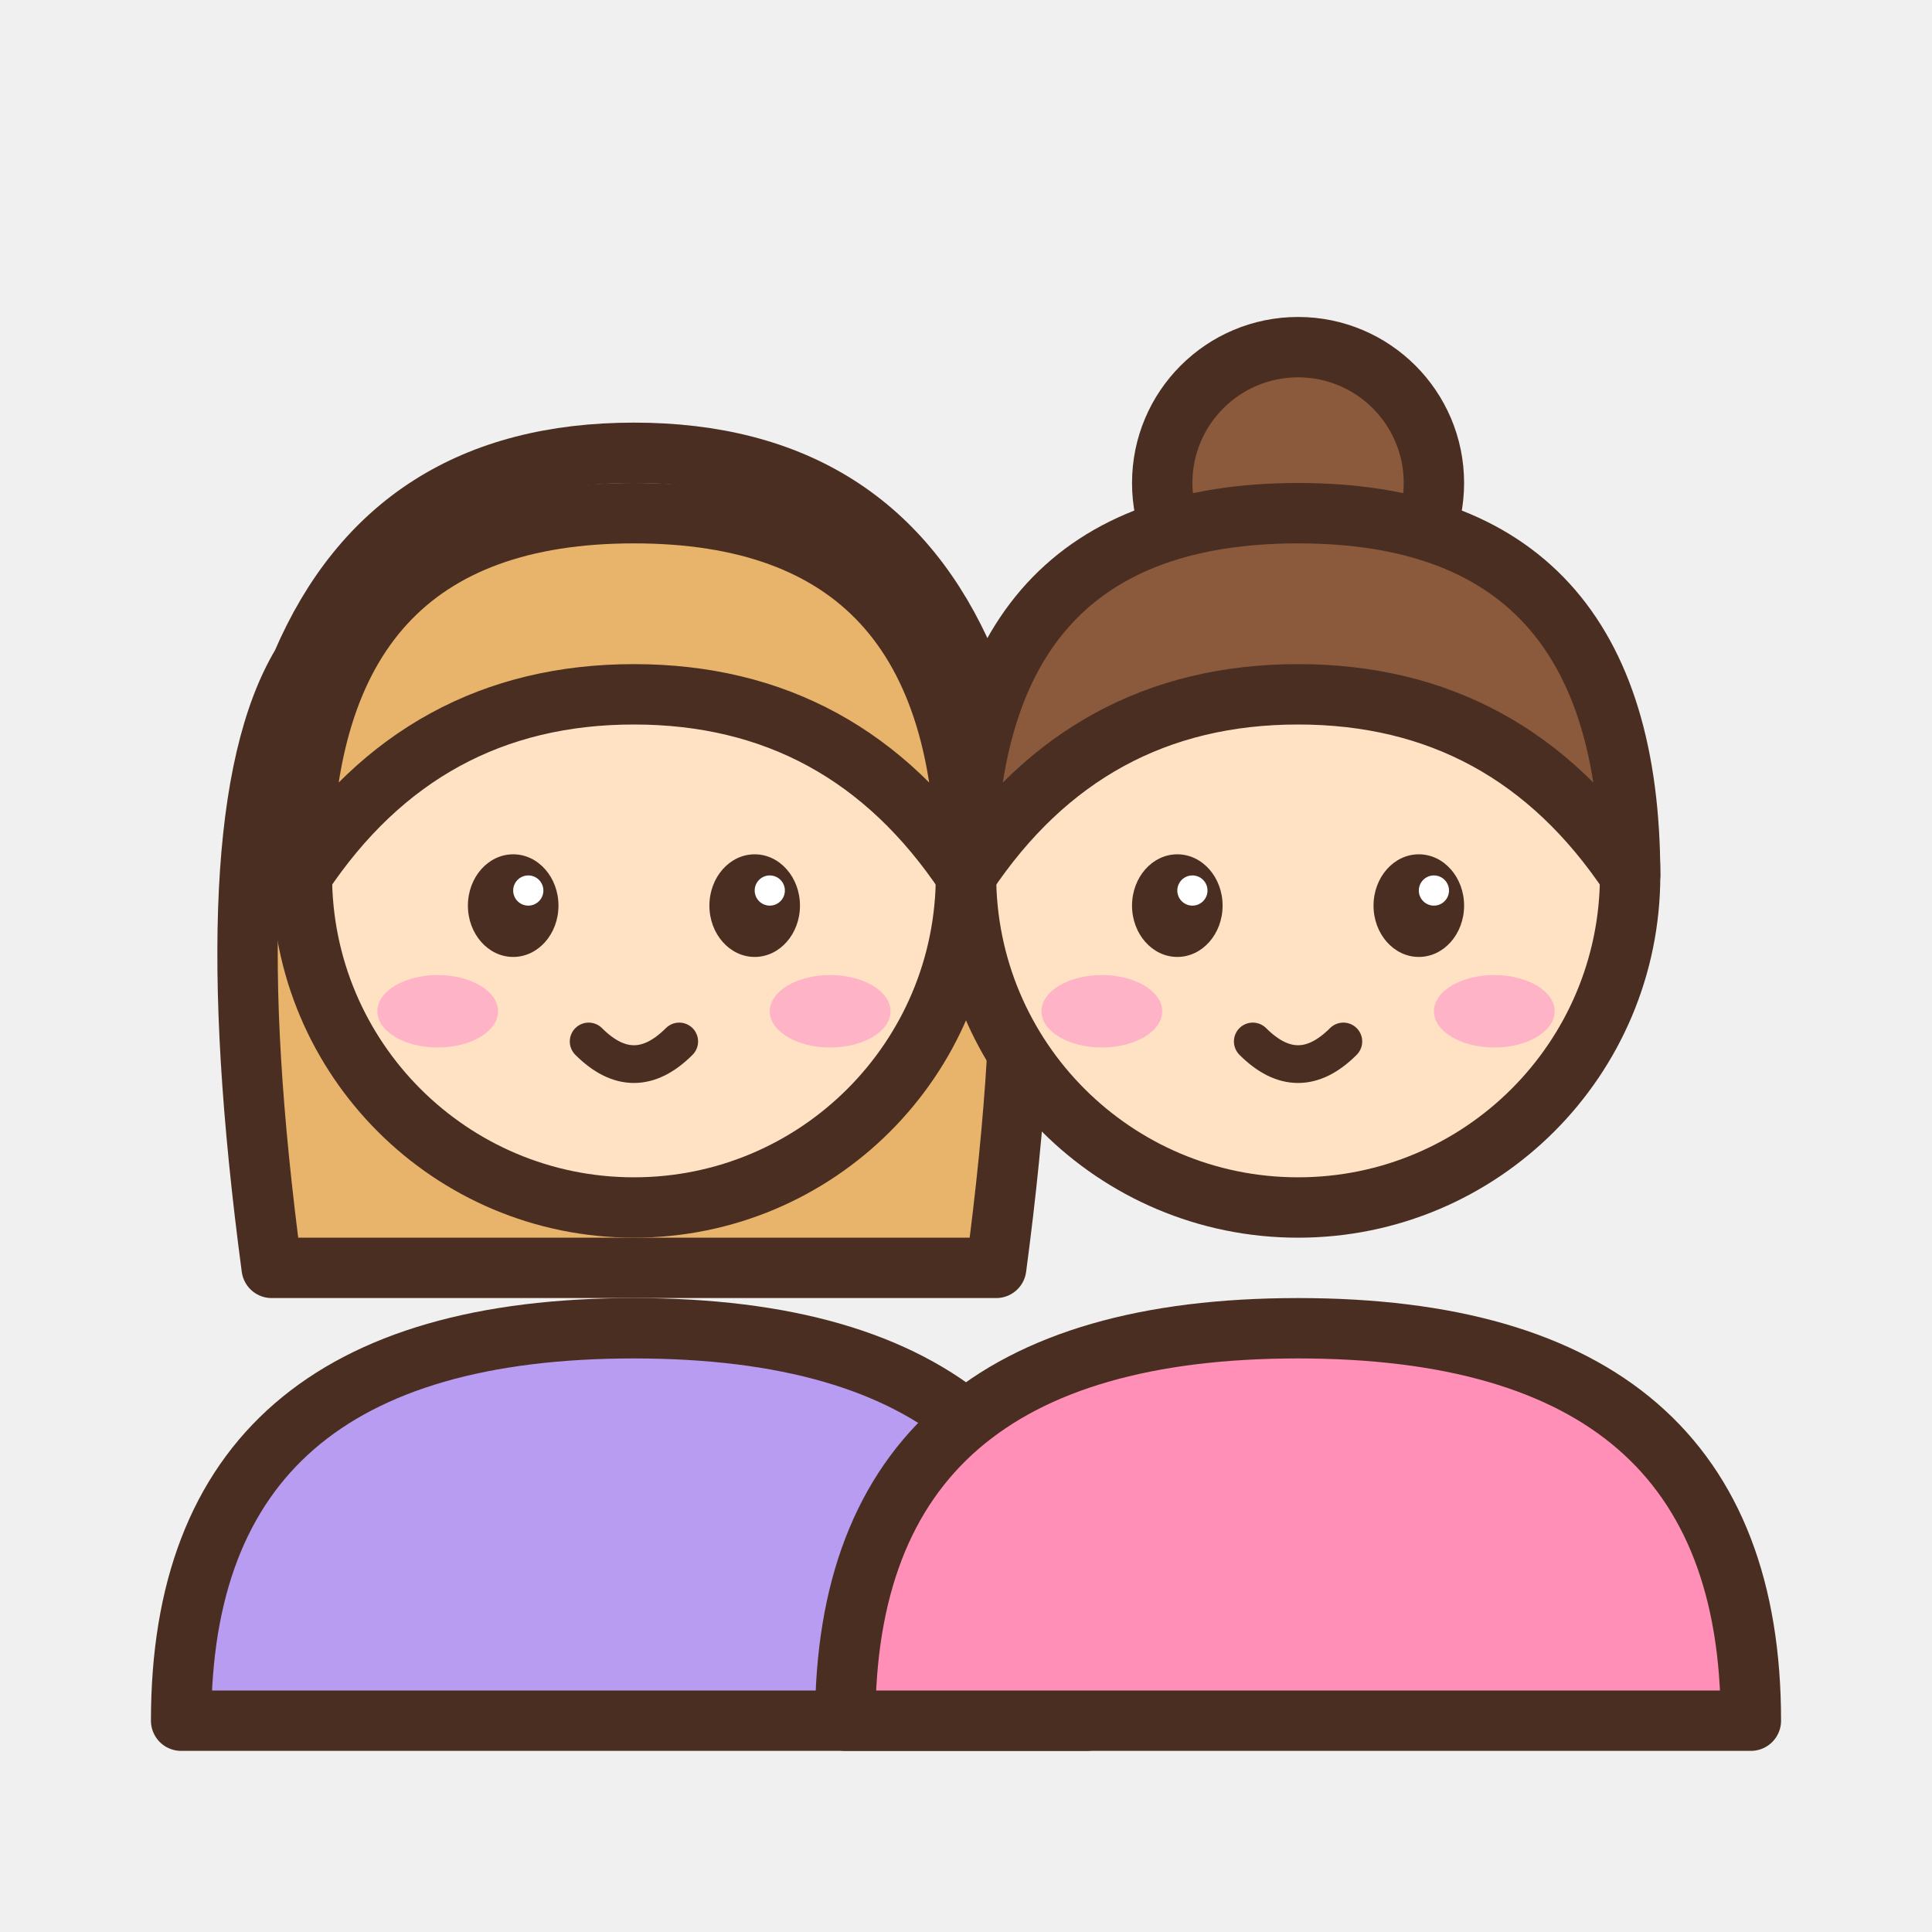
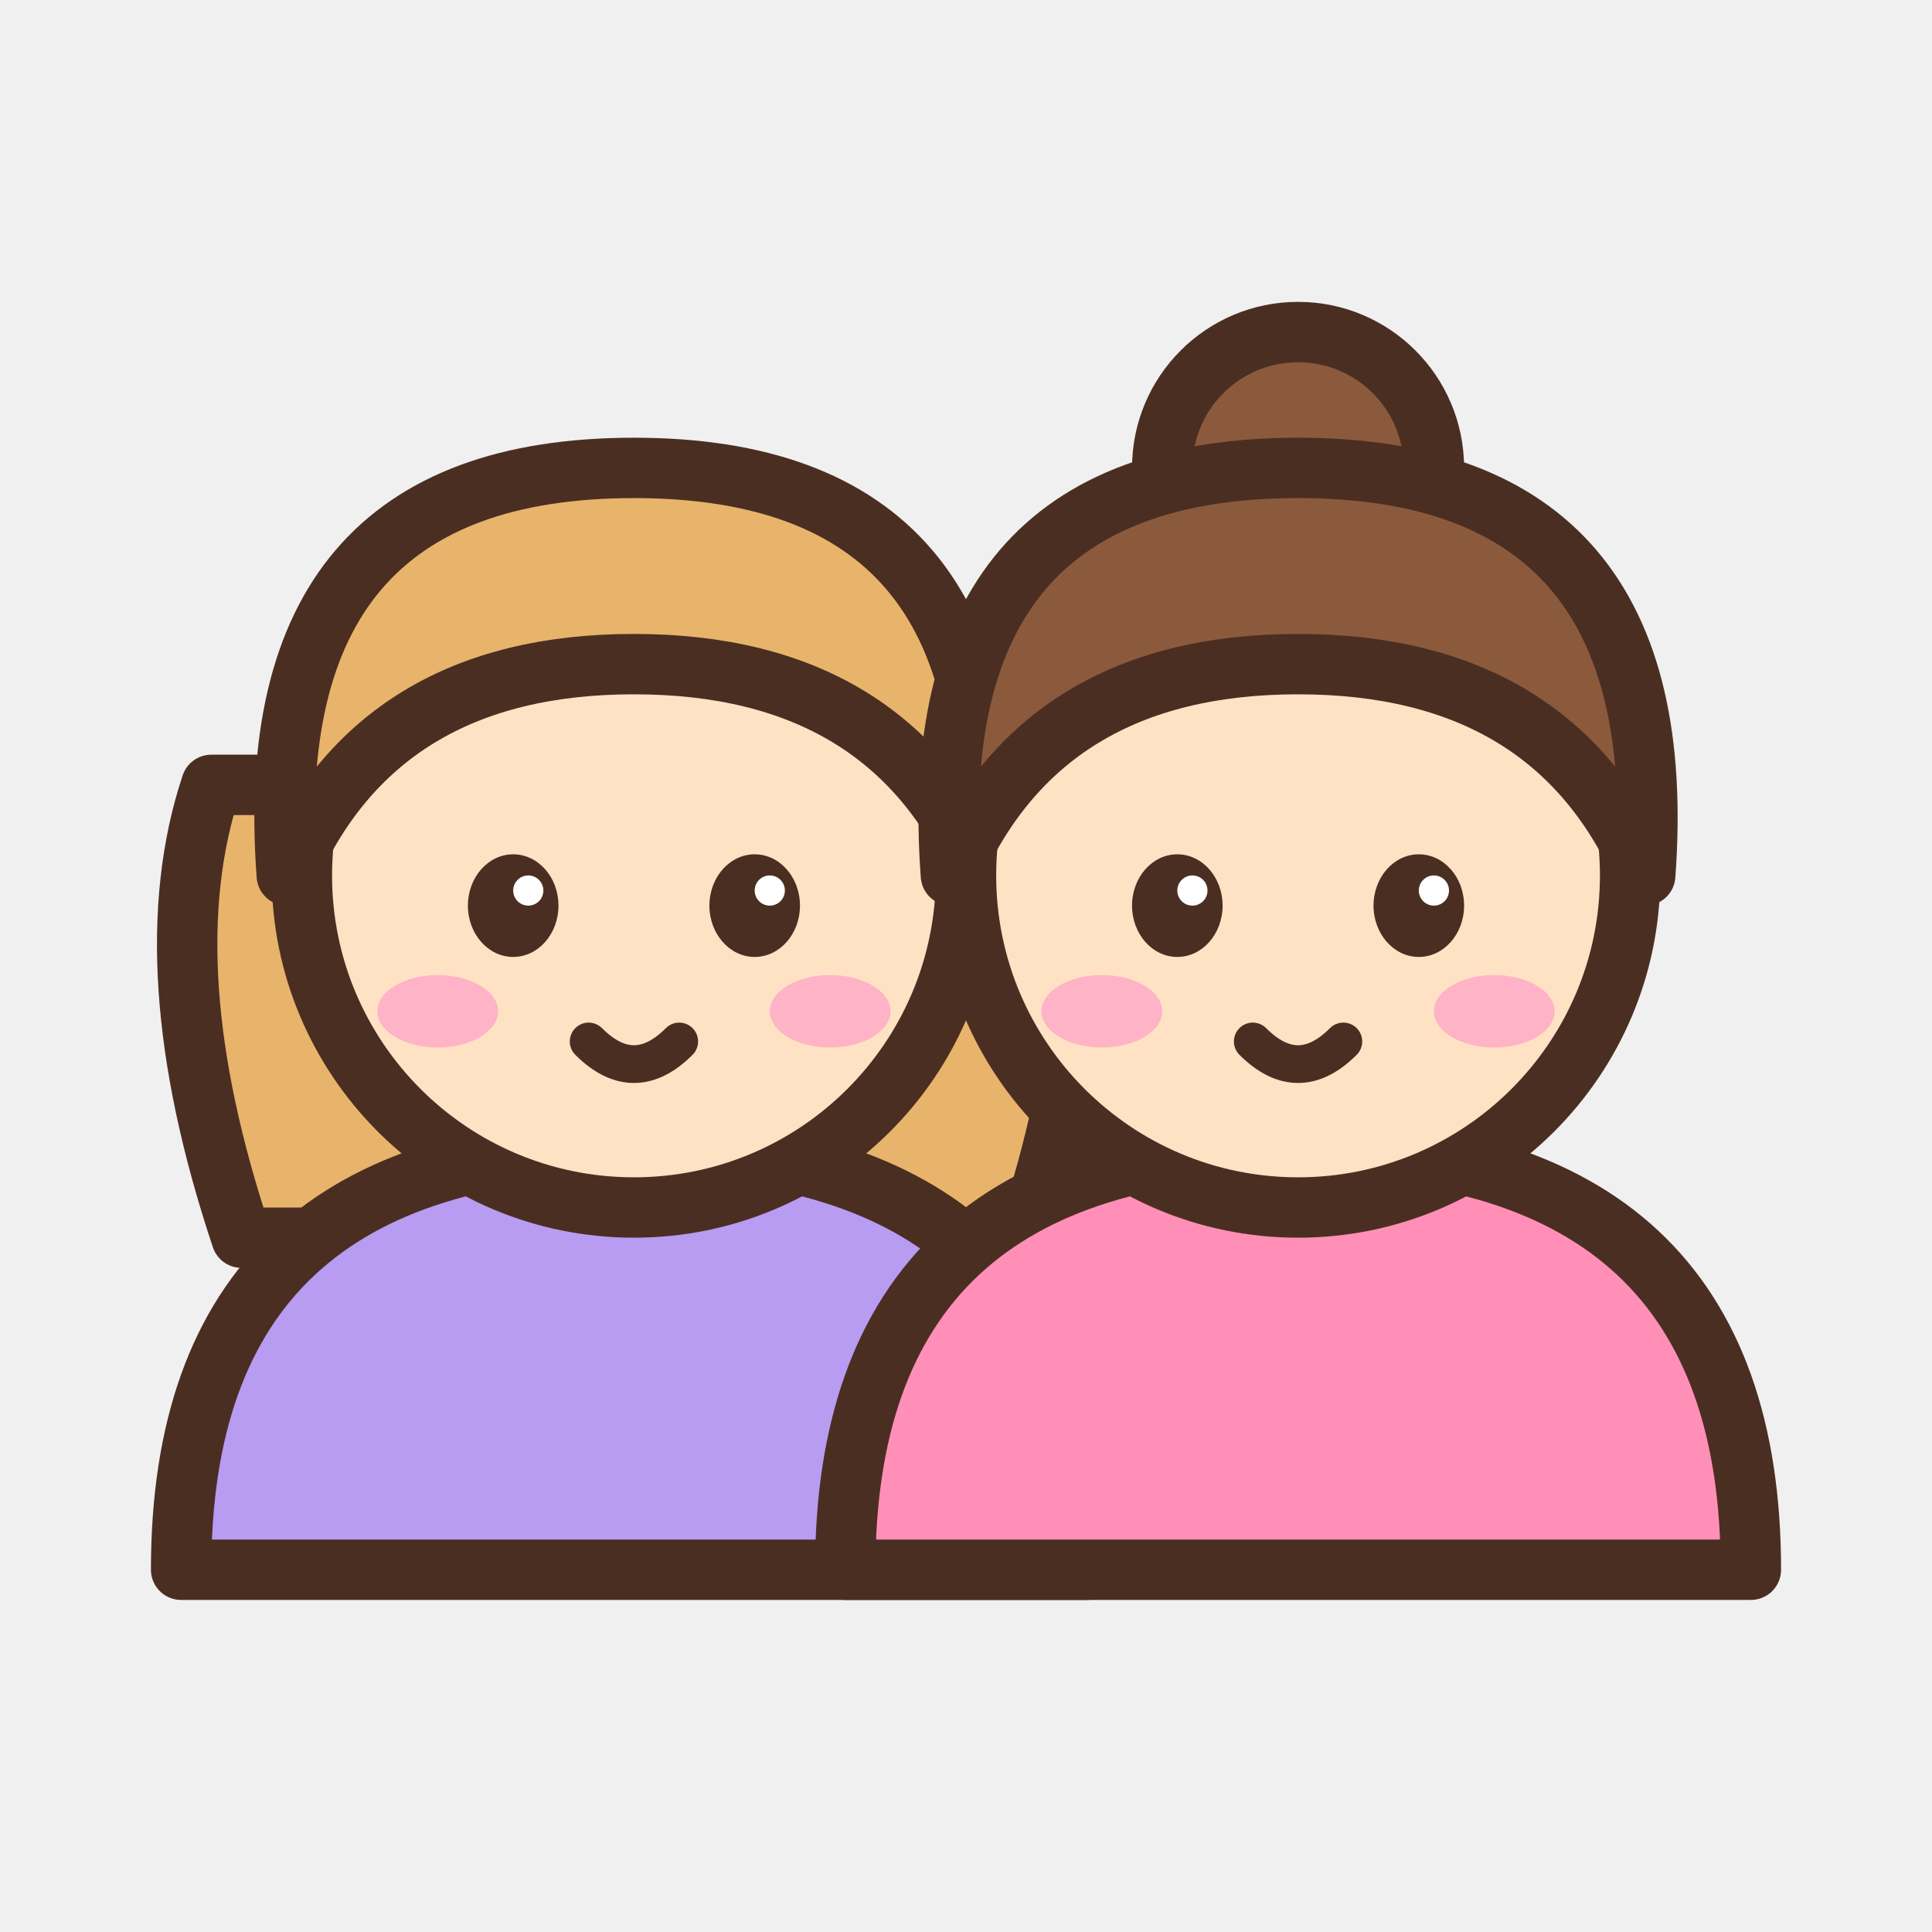
<svg xmlns="http://www.w3.org/2000/svg" viewBox="0 0 128 128">
  <g stroke="#4b2e22" stroke-width="4" stroke-linejoin="round" stroke-linecap="round">
-     <path d="M18.0 84.0q-4-30 2-40 6-14 22-14 16 0 22 14 6 10 2 40Z" fill="#e8b46b" />
-     <path d="M12.0 114.0q0-26 30-26t30 26Z" fill="#b79cf2" />
-     <circle cx="42" cy="58" r="22.0" fill="#ffe2c4" />
-     <path d="M20.0 58q0-24 22-24 22 0 22 24-8-12-22-12-14 0-22 12Z" fill="#e8b46b" />
-     <ellipse cx="34.0" cy="60.0" rx="3.0" ry="3.4" fill="#4b2e22" stroke="none" />
-     <circle cx="35.0" cy="59.0" r="1.0" fill="#fff" stroke="none" />
-     <ellipse cx="50.0" cy="60.0" rx="3.0" ry="3.4" fill="#4b2e22" stroke="none" />
-     <circle cx="51.0" cy="59.0" r="1.0" fill="#fff" stroke="none" />
-     <ellipse cx="29.0" cy="67.0" rx="4.0" ry="2.4" fill="#ffb3c6" stroke="none" />
-     <ellipse cx="55.0" cy="67.0" rx="4.0" ry="2.4" fill="#ffb3c6" stroke="none" />
-     <path d="M39.0 69.0q3.0 3.0 6.0 0" fill="none" stroke-width="2.5" />
-     <path d="M56.0 114.0q0-26 30-26t30 26Z" fill="#ff8fb7" />
-     <circle cx="86" cy="58" r="22.0" fill="#ffe2c4" />
-     <circle cx="86" cy="32.0" r="9.0" fill="#8b5a3c" />
-     <path d="M64.0 58q0-24 22-24 22 0 22 24-8-12-22-12-14 0-22 12Z" fill="#8b5a3c" />
-     <ellipse cx="78.0" cy="60.0" rx="3.0" ry="3.4" fill="#4b2e22" stroke="none" />
-     <circle cx="79.0" cy="59.0" r="1.0" fill="#fff" stroke="none" />
-     <ellipse cx="94.0" cy="60.0" rx="3.0" ry="3.4" fill="#4b2e22" stroke="none" />
-     <circle cx="95.0" cy="59.0" r="1.0" fill="#fff" stroke="none" />
-     <ellipse cx="73.0" cy="67.0" rx="4.0" ry="2.4" fill="#ffb3c6" stroke="none" />
-     <ellipse cx="99.0" cy="67.0" rx="4.0" ry="2.4" fill="#ffb3c6" stroke="none" />
-     <path d="M83.0 69.0q3.0 3.0 6.0 0" fill="none" stroke-width="2.5" />
+     <g transform="translate(42 58) scale(1.0)">
+       <path d="M-26 24q-6-18-2-30h56q4 12-2 30Z" fill="#e8b46b" />
+       <path d="M-30 46q0-28 30-28t30 28Z" fill="#b79cf2" />
+       <circle cx="0" cy="0" r="22" fill="#ffe2c4" />
+       <path d="M-23 0q-2-27 23-27 25 0 23 27-6-14-23-14-17 0-23 14Z" fill="#e8b46b" />
+       <ellipse cx="-8" cy="2" rx="3.0" ry="3.4" fill="#4b2e22" stroke="none" />
+       <circle cx="-7.0" cy="1.0" r="1.0" fill="#fff" stroke="none" />
+       <ellipse cx="8" cy="2" rx="3.0" ry="3.4" fill="#4b2e22" stroke="none" />
+       <circle cx="9.0" cy="1.0" r="1.0" fill="#fff" stroke="none" />
+       <ellipse cx="-13" cy="9" rx="4.0" ry="2.4" fill="#ffb3c6" stroke="none" />
+       <ellipse cx="13" cy="9" rx="4.0" ry="2.4" fill="#ffb3c6" stroke="none" />
+       <path d="M-3.0 11q3.0 3.0 6 0" fill="none" stroke-width="2.5" />
+     </g>
+     <g transform="translate(86 58) scale(1.0)">
+       <path d="M-30 46q0-28 30-28t30 28Z" fill="#ff8fb7" />
+       <circle cx="0" cy="0" r="22" fill="#ffe2c4" />
+       <circle cx="0" cy="-27" r="9" fill="#8b5a3c" />
+       <path d="M-23 0q-2-27 23-27 25 0 23 27-6-14-23-14-17 0-23 14Z" fill="#8b5a3c" />
+       <ellipse cx="-8" cy="2" rx="3.0" ry="3.4" fill="#4b2e22" stroke="none" />
+       <circle cx="-7.0" cy="1.0" r="1.0" fill="#fff" stroke="none" />
+       <ellipse cx="8" cy="2" rx="3.0" ry="3.4" fill="#4b2e22" stroke="none" />
+       <circle cx="9.0" cy="1.0" r="1.0" fill="#fff" stroke="none" />
+       <ellipse cx="-13" cy="9" rx="4.0" ry="2.4" fill="#ffb3c6" stroke="none" />
+       <ellipse cx="13" cy="9" rx="4.0" ry="2.4" fill="#ffb3c6" stroke="none" />
+       <path d="M-3.0 11q3.0 3.0 6 0" fill="none" stroke-width="2.5" />
+     </g>
  </g>
</svg>
